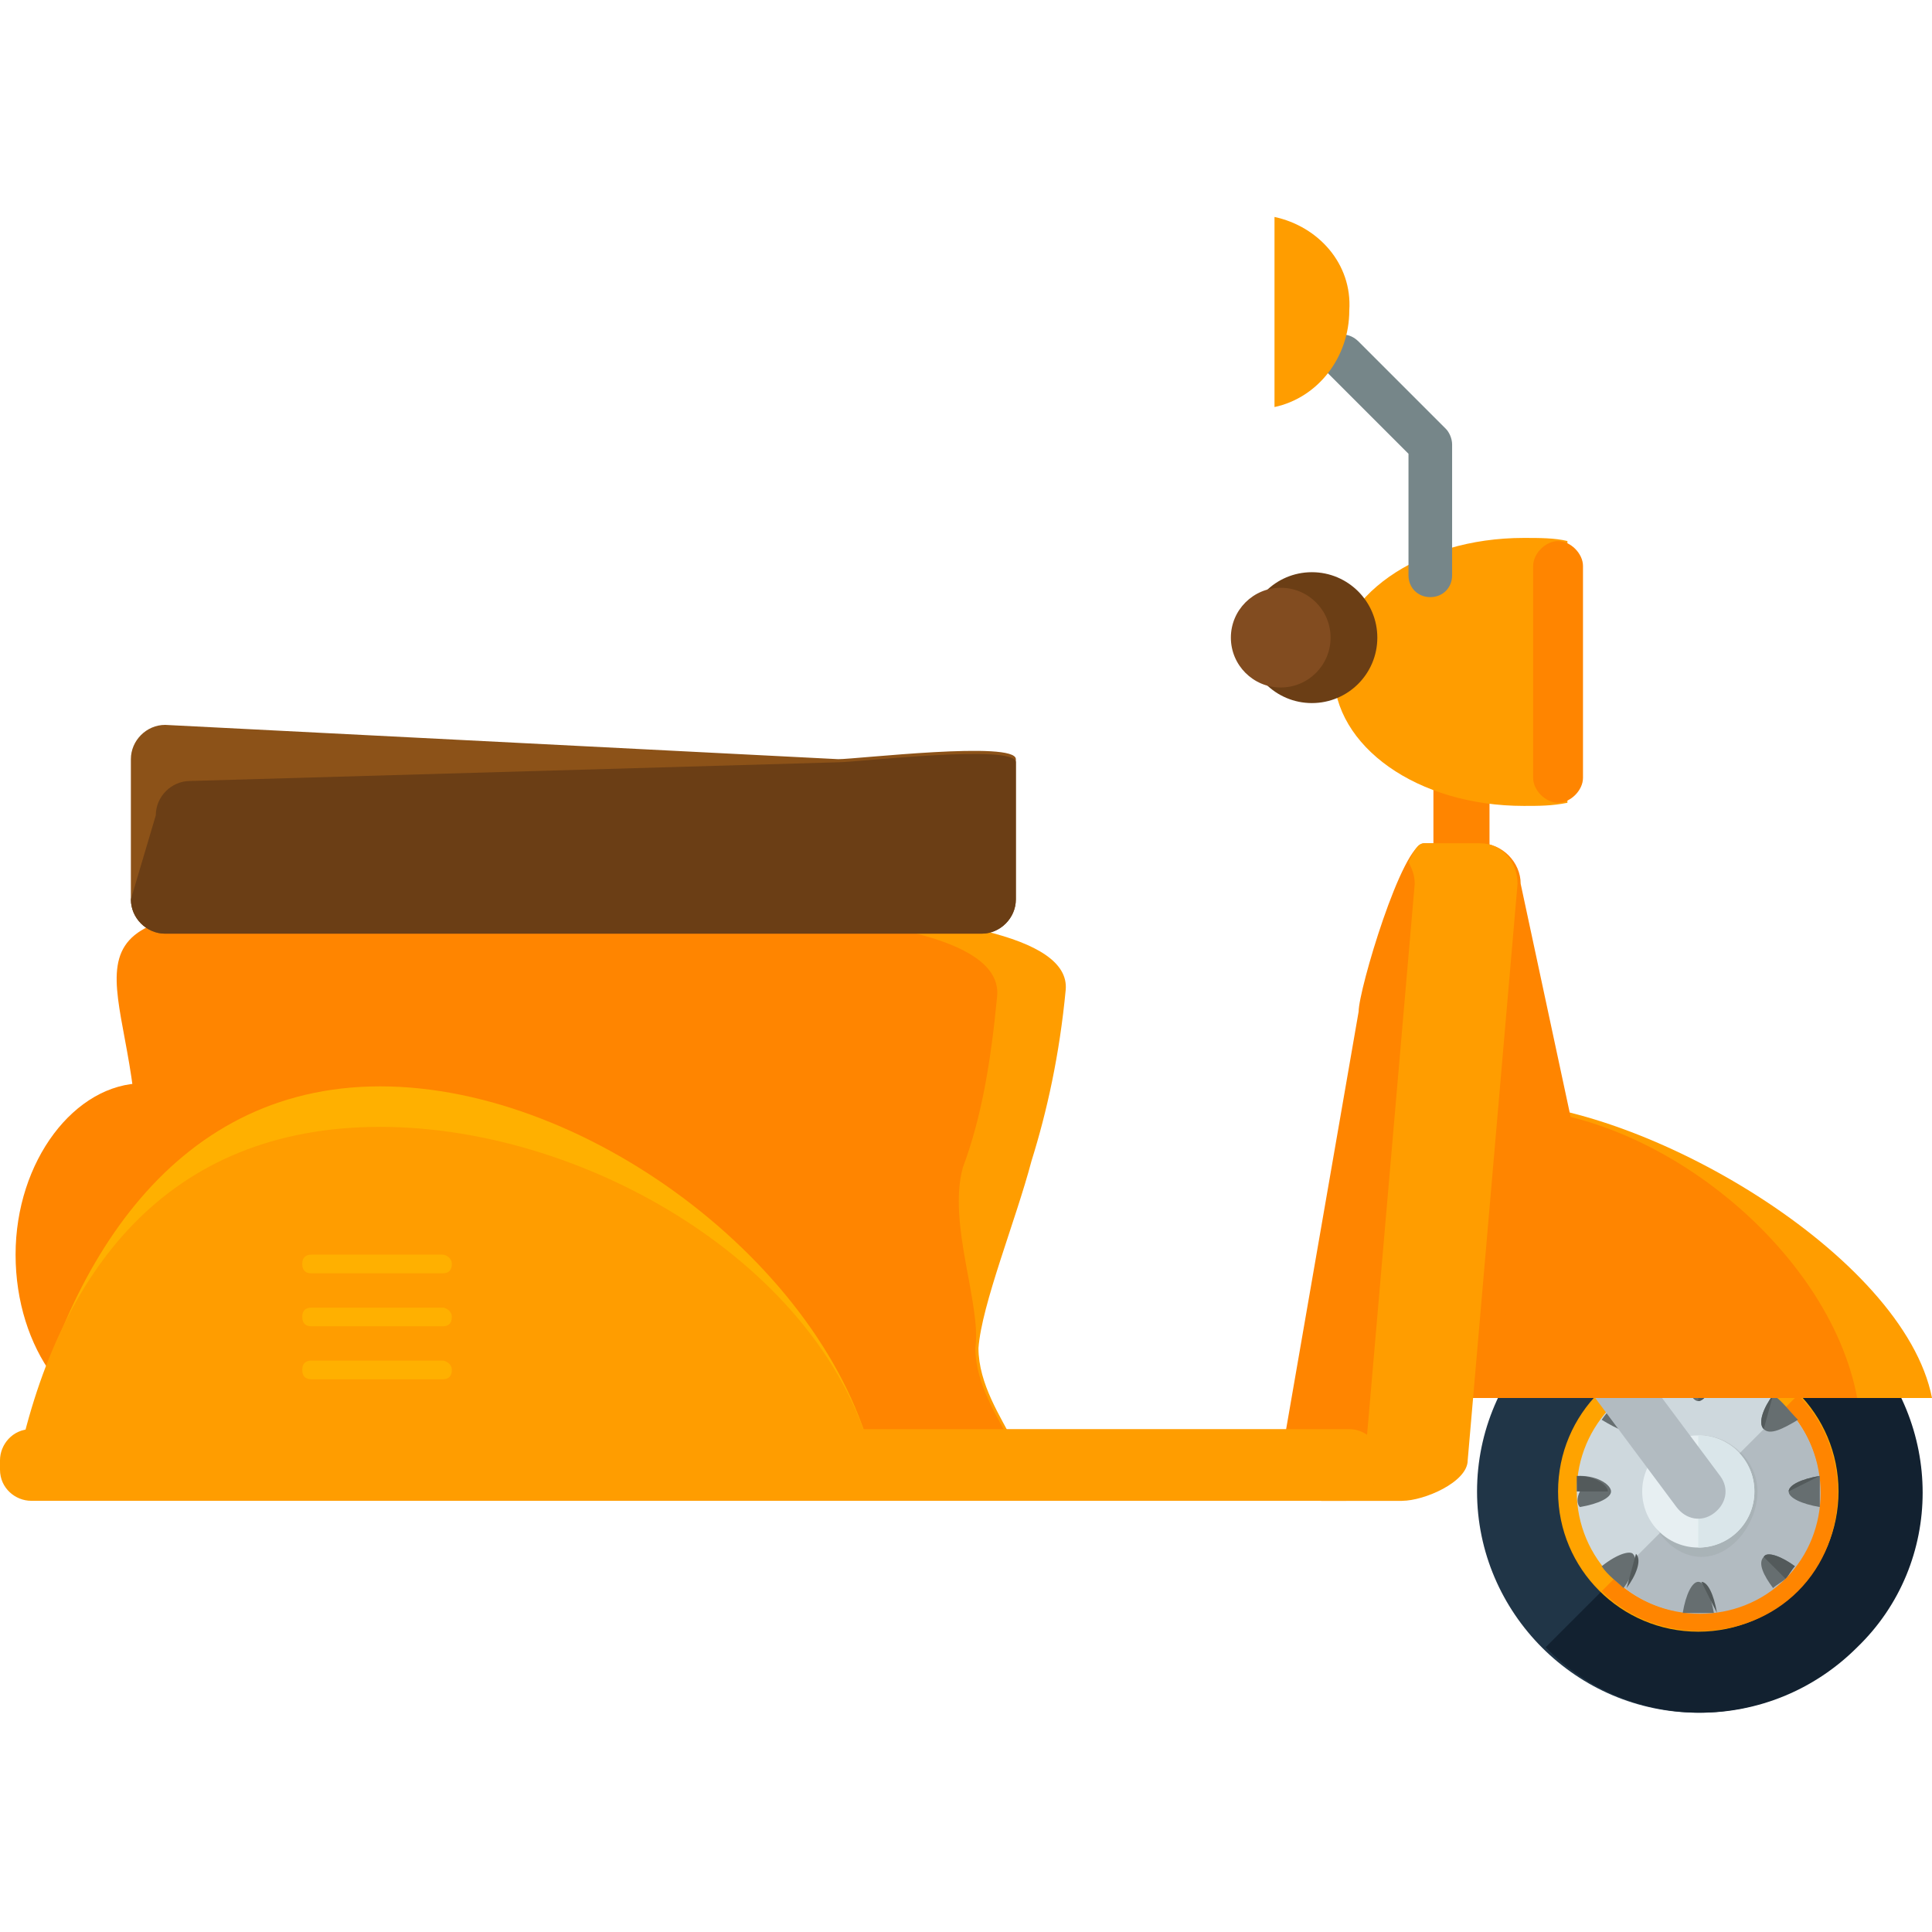
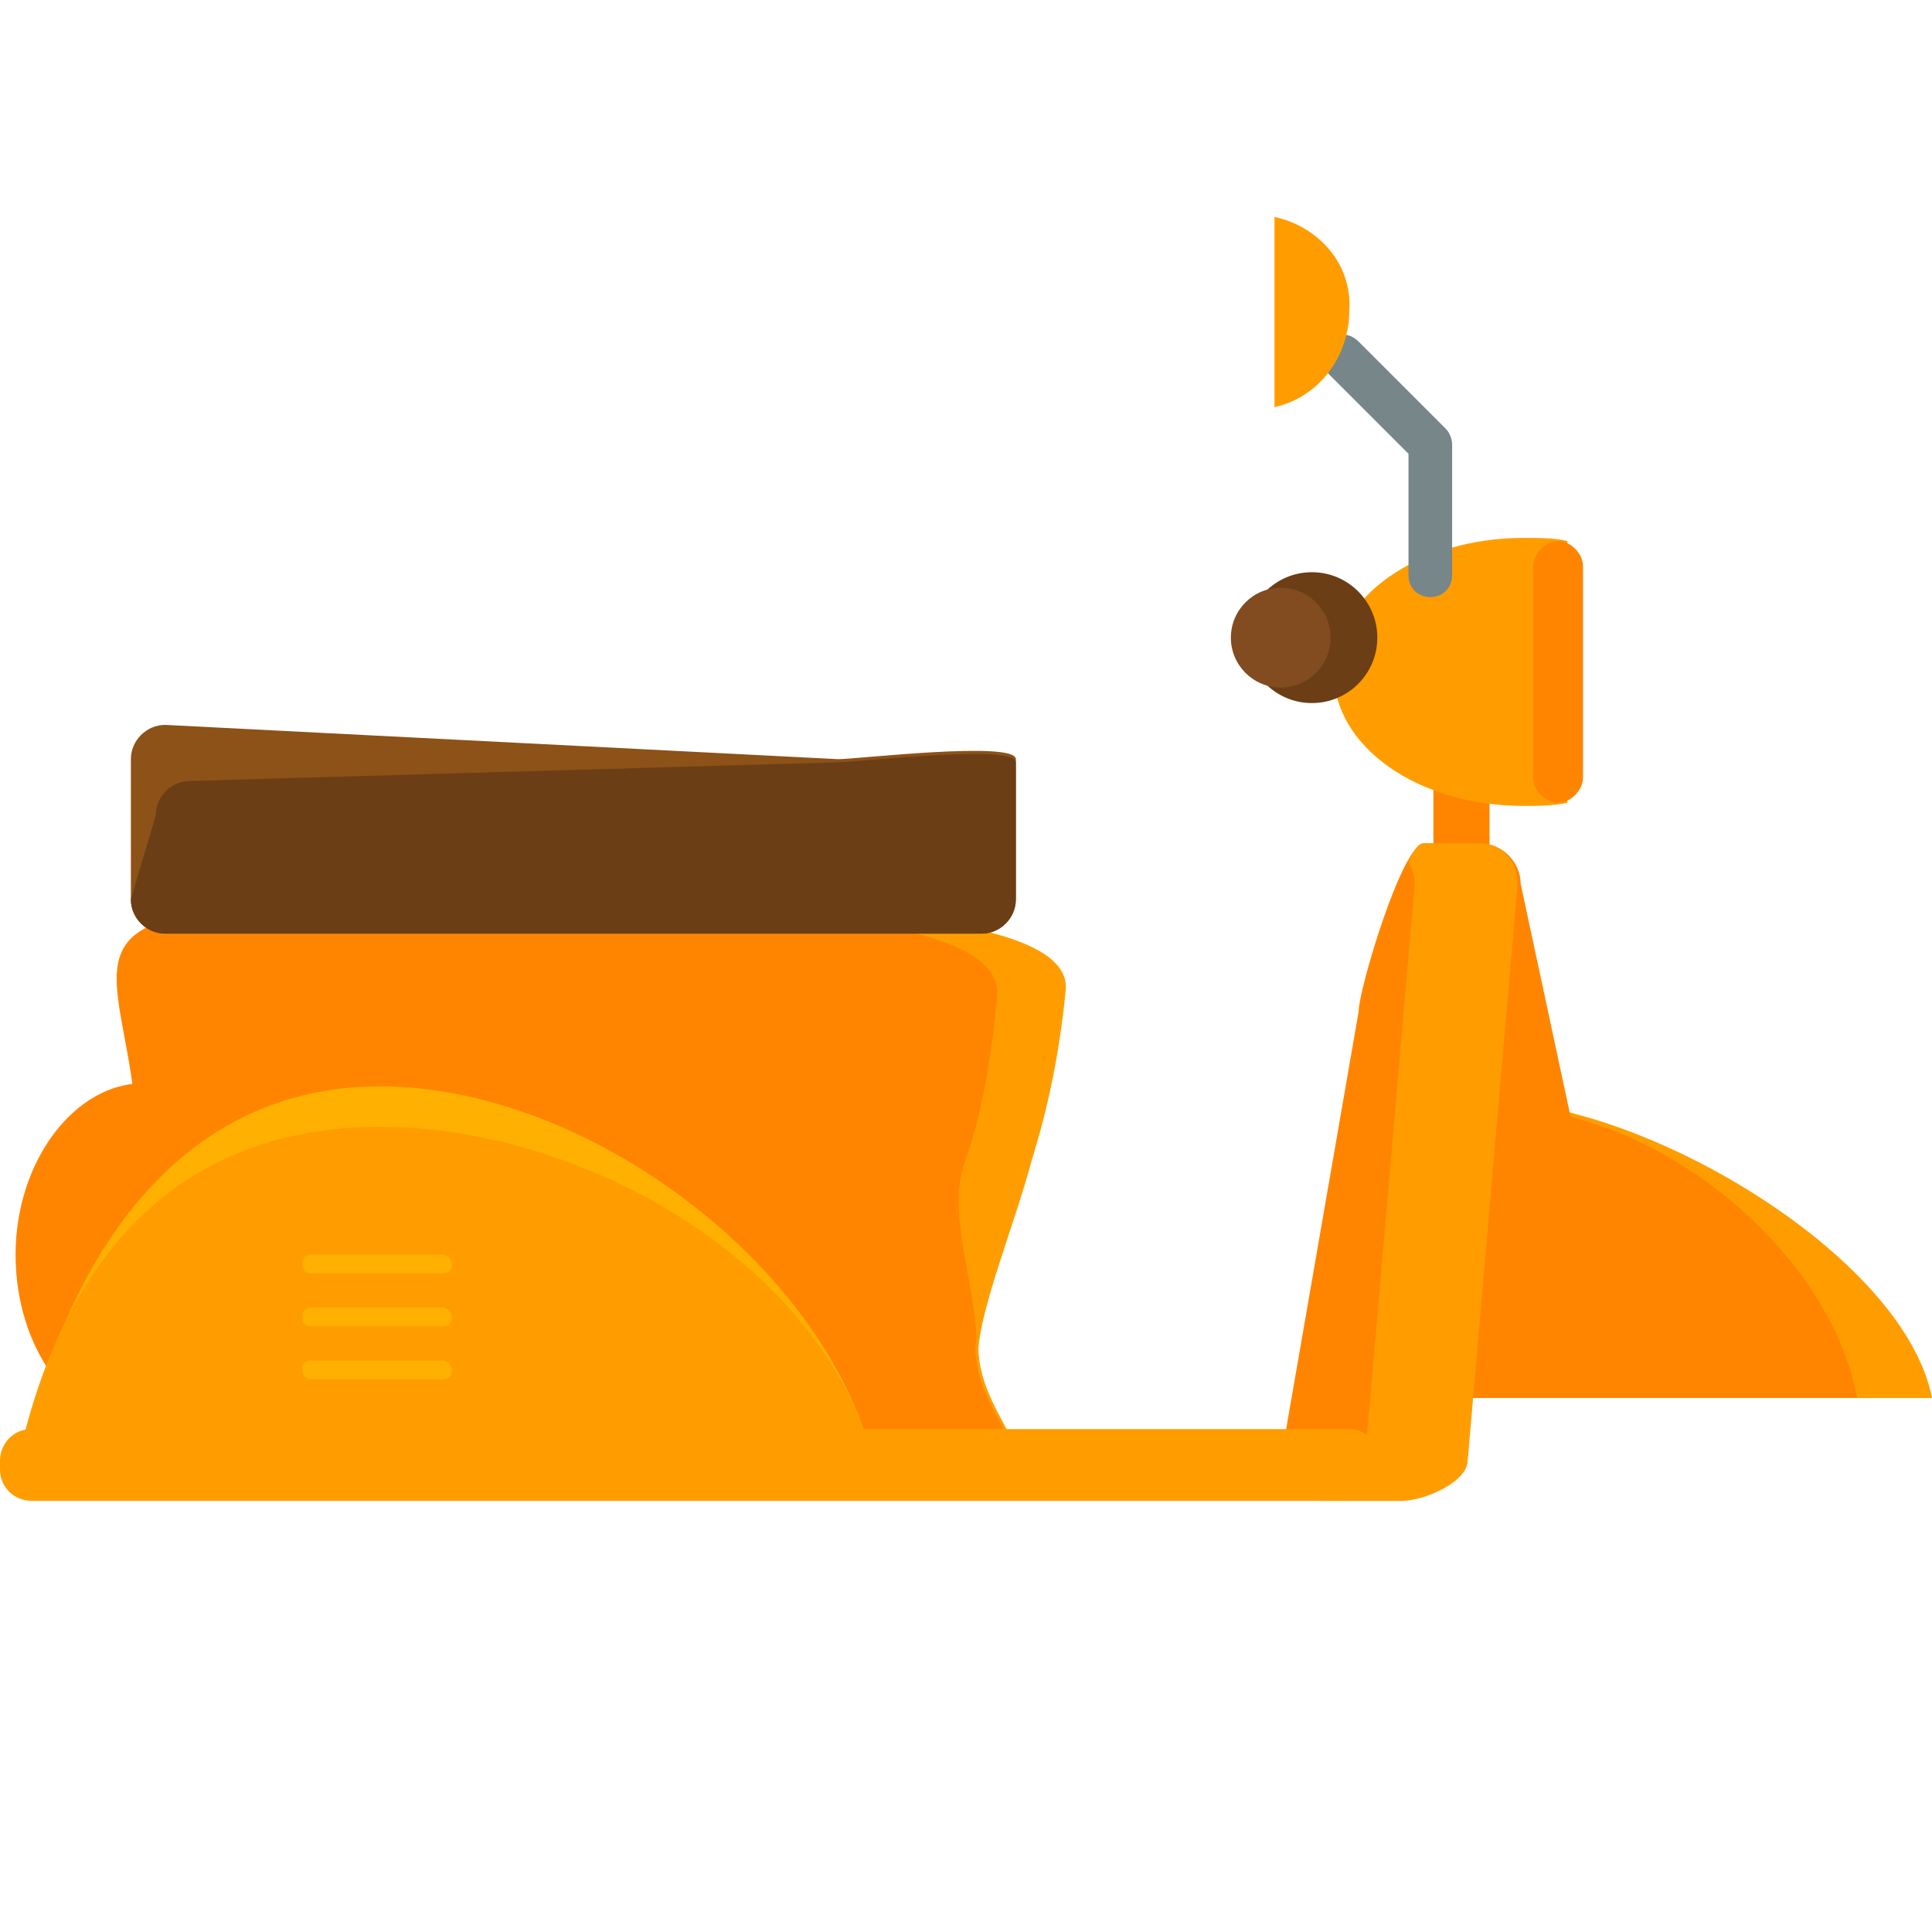
- <svg xmlns="http://www.w3.org/2000/svg" height="800px" width="800px" version="1.1" id="Layer_1" viewBox="0 0 496 496" xml:space="preserve">
-   <path style="fill:#FF9D00;" d="M264.8,298.1c4-12.8,7.2-27.2,8.8-44c2.4-28-132.8-20.8-198.4-20.8S36,251.7,36,294.9  s52.8,78.4,118.4,78.4c21.6,0,40.8-4,56.8-12c3.2,15.2,23.2,19.2,42.4,19.2c20.8,0-2.4-16-2.4-34.4  C252,334.9,260.8,313.3,264.8,298.1z" />
+ <svg xmlns="http://www.w3.org/2000/svg" width="100%" height="100%" viewBox="0 0 496 496" version="1.1" xml:space="preserve" style="fill-rule:evenodd;clip-rule:evenodd;stroke-linejoin:round;stroke-miterlimit:2;">
  <g>
-     <path style="fill:#FF8500;" d="M247.2,299.7c4.8-12.8,7.2-27.2,8.8-44c2.4-28-116-22.4-181.6-22.4s-39.2,18.4-39.2,61.6   s52.8,78.4,118.4,78.4c21.6,0,40.8-4,56.8-12c3.2,15.2,23.2,19.2,42.4,19.2c20.8,0-2.4-16-2.4-34.4   C252,334.9,243.2,314.1,247.2,299.7z" />
-     <path style="fill:#FF8500;" d="M382.4,233.3c0,4-3.2,7.2-7.2,7.2l0,0c-4,0-7.2-3.2-7.2-7.2v-36.8c0-4,3.2-7.2,7.2-7.2l0,0   c4,0,7.2,3.2,7.2,7.2V233.3z" />
-     <path style="fill:#FF8500;" d="M84.8,322.1c0,24-15.2,44-32.8,44H36.8c-18.4,0-32.8-20-32.8-44l0,0c0-24,15.2-44,32.8-44h14.4   C69.6,278.1,84.8,298.1,84.8,322.1L84.8,322.1z" />
+     <path d="M264.8,298.1C268.8,285.3 272,270.9 273.6,254.1C276,226.1 140.8,233.3 75.2,233.3C9.6,233.3 36,251.7 36,294.9C36,338.1 88.8,373.3 154.4,373.3C176,373.3 195.2,369.3 211.2,361.3C214.4,376.5 234.4,380.5 253.6,380.5C274.4,380.5 251.2,364.5 251.2,346.1C252,334.9 260.8,313.3 264.8,298.1Z" style="fill:#ff9d00;fill-rule:nonzero;" />
  </g>
-   <path style="fill:#203547;" d="M492.8,382.9c0,31.2-25.6,56.8-56.8,56.8s-56.8-25.6-56.8-56.8s25.6-56.8,56.8-56.8  C468,326.1,492.8,351.7,492.8,382.9z" />
-   <path style="fill:#122130;" d="M476.8,342.9c22.4,22.4,22.4,58.4,0,80c-22.4,22.4-58.4,22.4-80,0" />
-   <circle style="fill:#FFA300;" cx="436" cy="382.9" r="36" />
-   <path style="fill:#FF8500;" d="M461.6,358.1c13.6,13.6,13.6,36.8,0,50.4s-36.8,13.6-50.4,0" />
-   <circle style="fill:#CED8DD;" cx="436" cy="382.9" r="31.2" />
-   <path style="fill:#B2BBC1;" d="M458.4,361.3c12,12,12,32,0,44s-32,12-44,0" />
-   <path style="opacity:0.2;fill:#888F91;enable-background:new    ;" d="M451.2,382.9c0,8-6.4,16.8-14.4,16.8s-14.4-8.8-14.4-16.8  s6.4-14.4,14.4-14.4C444,368.5,451.2,374.9,451.2,382.9z" />
-   <circle style="fill:#E7EFF2;" cx="436" cy="382.9" r="14.4" />
-   <path style="fill:#DAE6EA;" d="M436,368.5c8,0,14.4,6.4,14.4,14.4s-6.4,14.4-14.4,14.4" />
-   <path style="fill:#666E70;" d="M436,351.7c-1.6,0-3.2,0-4,0c0.8,4.8,2.4,8,4,8s4-3.2,4-8C439.2,351.7,437.6,351.7,436,351.7z" />
-   <path style="fill:#535A5B;" d="M436,359.7c1.6,0,4-3.2,4-8c-1.6,0-2.4,0-4,0" />
-   <path style="fill:#666E70;" d="M432,414.1c2.4,0,5.6,0,8,0c-0.8-4.8-2.4-8-4-8S432.8,409.3,432,414.1z" />
-   <path style="fill:#535A5B;" d="M440.8,414.1c-0.8-4.8-2.4-8-4-8" />
-   <path style="fill:#666E70;" d="M411.2,364.5c4,2.4,7.2,4,8.8,2.4c1.6-1.6,0-4.8-2.4-8.8C415.2,359.7,412.8,362.1,411.2,364.5z" />
-   <path style="fill:#535A5B;" d="M420,366.9c1.6-1.6,0-4.8-2.4-8.8" />
-   <path style="fill:#B2BBC1;" d="M441.6,378.9c2.4,3.2,1.6,7.2-1.6,9.6l0,0c-3.2,2.4-7.2,1.6-9.6-1.6L400,346.1  c-2.4-3.2-1.6-7.2,1.6-9.6l0,0c3.2-2.4,7.2-1.6,9.6,1.6L441.6,378.9z" />
-   <path style="fill:#666E70;" d="M460.8,402.1c-3.2-2.4-7.2-4-8-2.4c-1.6,1.6,0,4.8,2.4,8c0.8-0.8,2.4-1.6,3.2-2.4  S460,402.9,460.8,402.1z" />
-   <path style="fill:#535A5B;" d="M458.4,405.3c0.8-0.8,1.6-2.4,2.4-3.2c-3.2-2.4-7.2-4-8-2.4" />
-   <path style="fill:#666E70;" d="M405.6,386.9c4.8-0.8,8-2.4,8-4s-3.2-4-8-4c0,1.6,0,2.4,0,4C404.8,384.5,404.8,386.1,405.6,386.9z" />
-   <path style="fill:#535A5B;" d="M412.8,382.9c0-1.6-3.2-4-8-4c0,1.6,0,2.4,0,4" />
-   <path style="fill:#666E70;" d="M459.2,382.9c0,1.6,3.2,3.2,8,4c0-2.4,0-5.6,0-8C462.4,379.7,459.2,381.3,459.2,382.9z" />
-   <path style="fill:#535A5B;" d="M467.2,378.9c-4.8,0.8-8,2.4-8,4" />
-   <path style="fill:#666E70;" d="M411.2,402.1c1.6,2.4,4,4,5.6,5.6c2.4-3.2,4-7.2,2.4-8.8C418.4,398.1,415.2,398.9,411.2,402.1z" />
-   <path style="fill:#535A5B;" d="M417.6,407.7c2.4-3.2,4-7.2,2.4-8.8" />
-   <path style="fill:#666E70;" d="M455.2,358.1c-2.4,3.2-4,7.2-2.4,8.8c1.6,1.6,4.8,0,8.8-2.4C459.2,362.1,457.6,359.7,455.2,358.1z" />
-   <path style="fill:#535A5B;" d="M455.2,358.1c-2.4,3.2-4,7.2-2.4,8.8" />
-   <path d="M182.4,379.7c0,1.6-1.6,3.2-3.2,3.2h-152c-1.6,0-3.2-1.6-3.2-3.2l0,0c0-1.6,1.6-3.2,3.2-3.2H180  C181.6,376.5,182.4,378.1,182.4,379.7L182.4,379.7z" />
-   <path d="M36.8,377.3c0-36.8,29.6-67.2,67.2-67.2c36.8,0,67.2,29.6,67.2,67.2" />
-   <path style="fill:#8E8E8E;" d="M172.8,377.3h-5.6c0-35.2-28.8-64-64-64s-64,28.8-64,64h-5.6c0-38.4,31.2-69.6,69.6-69.6  S172.8,338.9,172.8,377.3z" />
-   <path style="fill:#FF9D00;" d="M496,358.9c-7.2-36.8-74.4-76-112.8-76c-39.2,0-12.8,39.2-20,76H496z" />
-   <path style="fill:#FF8500;" d="M476.8,358.9c-7.2-38.4-52-74.4-91.2-74.4s-34.4,36-42.4,74.4H476.8z" />
-   <path style="fill:#8C5218;" d="M260.8,230.9c0,4.8-4,8.8-8.8,8.8H42.4c-4.8,0-8.8-4-8.8-8.8v-36c0-4.8,4-8.8,8.8-8.8l172.8,8.8  c4.8,0,45.6-4.8,45.6,0L260.8,230.9L260.8,230.9z" />
-   <path style="fill:#6B3E15;" d="M260.8,230.9c0,4.8-4,8.8-8.8,8.8H42.4c-4.8,0-8.8-4-8.8-8.8l6.4-21.6c0-4.8,4-8.8,8.8-8.8l166.4-4.8  c4.8,0,45.6-4.8,45.6,0V230.9z" />
-   <path style="fill:#FF8500;" d="M404.8,294.1c0,5.6-39.2,91.2-44.8,91.2h-20.8c-5.6,0-10.4-4.8-10.4-10.4l20-115.2  c0-5.6,11.2-43.2,16.8-43.2H380c5.6,0,10.4,4.8,10.4,10.4L404.8,294.1z" />
-   <path style="fill:#FF9D00;" d="M380,216.5h-14.4c-1.6,0-2.4,1.6-4,4.8c0.8,1.6,1.6,3.2,1.6,5.6l-12.8,148c0,4.8-7.2,8.8-13.6,9.6  c0.8,0,1.6,0.8,2.4,0.8H360c5.6,0,16.8-4.8,16.8-10.4l12.8-148C389.6,221.3,385.6,216.5,380,216.5z" />
-   <path style="fill:#FFB000;" d="M224.8,378.1c-10.4-51.2-72.8-99.2-127.2-99.2s-82.4,48-92.8,99.2L224.8,378.1L224.8,378.1z" />
  <g>
-     <path style="fill:#FF9D00;" d="M224.8,378.1c-10.4-51.2-72.8-88.8-127.2-88.8S14.4,326.1,4,378.1H224.8z" />
-     <path style="fill:#FF9D00;" d="M353.6,377.3c0,4-3.2,8-8,8H8c-4,0-8-3.2-8-8v-2.4c0-4,3.2-8,8-8h338.4c4,0,8,3.2,8,8v2.4H353.6z" />
-     <path style="fill:#FF9D00;" d="M402.4,138.9c-3.2-0.8-7.2-0.8-11.2-0.8c-27.2,0-48.8,15.2-48.8,34.4c0,19.2,21.6,34.4,48.8,34.4   c4,0,7.2,0,11.2-0.8V138.9z" />
+     <path d="M247.2,299.7C252,286.9 254.4,272.5 256,255.7C258.4,227.7 140,233.3 74.4,233.3C8.8,233.3 35.2,251.7 35.2,294.9C35.2,338.1 88,373.3 153.6,373.3C175.2,373.3 194.4,369.3 210.4,361.3C213.6,376.5 233.6,380.5 252.8,380.5C273.6,380.5 250.4,364.5 250.4,346.1C252,334.9 243.2,314.1 247.2,299.7Z" style="fill:#ff8500;fill-rule:nonzero;" />
+     <path d="M382.4,233.3C382.4,237.3 379.2,240.5 375.2,240.5C371.2,240.5 368,237.3 368,233.3L368,196.5C368,192.5 371.2,189.3 375.2,189.3C379.2,189.3 382.4,192.5 382.4,196.5L382.4,233.3Z" style="fill:#ff8500;fill-rule:nonzero;" />
+     <path d="M84.8,322.1C84.8,346.1 69.6,366.1 52,366.1L36.8,366.1C18.4,366.1 4,346.1 4,322.1C4,298.1 19.2,278.1 36.8,278.1L51.2,278.1C69.6,278.1 84.8,298.1 84.8,322.1Z" style="fill:#ff8500;fill-rule:nonzero;" />
  </g>
-   <path style="fill:#FF8500;" d="M406.4,199.7c0,3.2-3.2,6.4-6.4,6.4l0,0c-3.2,0-6.4-3.2-6.4-6.4v-54.4c0-3.2,3.2-6.4,6.4-6.4l0,0  c3.2,0,6.4,3.2,6.4,6.4V199.7z" />
  <g>
-     <path style="fill:#FFB000;" d="M116,324.5c0,1.6-0.8,2.4-2.4,2.4H80c-1.6,0-2.4-0.8-2.4-2.4l0,0c0-1.6,0.8-2.4,2.4-2.4h33.6   C114.4,322.1,116,322.9,116,324.5L116,324.5z" />
-     <path style="fill:#FFB000;" d="M116,338.1c0,1.6-0.8,2.4-2.4,2.4H80c-1.6,0-2.4-0.8-2.4-2.4l0,0c0-1.6,0.8-2.4,2.4-2.4h33.6   C114.4,335.7,116,336.5,116,338.1L116,338.1z" />
-     <path style="fill:#FFB000;" d="M116,351.7c0,1.6-0.8,2.4-2.4,2.4H80c-1.6,0-2.4-0.8-2.4-2.4l0,0c0-1.6,0.8-2.4,2.4-2.4h33.6   C114.4,349.3,116,350.1,116,351.7L116,351.7z" />
+     <g>
+       <path d="M182.4,379.7C182.4,381.3 180.8,382.9 179.2,382.9L27.2,382.9C25.6,382.9 24,381.3 24,379.7C24,378.1 25.6,376.5 27.2,376.5L180,376.5C181.6,376.5 182.4,378.1 182.4,379.7Z" style="fill-rule:nonzero;" />
+     </g>
+     <g>
+       <path d="M36.8,377.3C36.8,340.5 66.4,310.1 104,310.1C140.8,310.1 171.2,339.7 171.2,377.3" style="fill-rule:nonzero;" />
+     </g>
+     <g>
+       <path d="M172.8,377.3L167.2,377.3C167.2,342.1 138.4,313.3 103.2,313.3C68,313.3 39.2,342.1 39.2,377.3L33.6,377.3C33.6,338.9 64.8,307.7 103.2,307.7C141.6,307.7 172.8,338.9 172.8,377.3Z" style="fill:#8e8e8e;fill-rule:nonzero;" />
+     </g>
  </g>
-   <circle style="fill:#6B3E15;" cx="336.8" cy="163.7" r="16.8" />
-   <circle style="fill:#824C20;" cx="328.8" cy="163.7" r="12.8" />
-   <path style="fill:#768689;" d="M367.2,153.3c-3.2,0-5.6-2.4-5.6-5.6v-31.2l-20.8-20.8c-2.4-2.4-2.4-5.6,0-8s5.6-2.4,8,0l22.4,22.4  c0.8,0.8,1.6,2.4,1.6,4v33.6C372.8,150.9,370.4,153.3,367.2,153.3z" />
-   <path style="fill:#FF9D00;" d="M327.2,55.7v48.8c11.2-2.4,19.2-12.8,19.2-24.8C347.2,67.7,338.4,58.1,327.2,55.7z" />
+   <g>
+     <path d="M496,358.9C488.8,322.1 421.6,282.9 383.2,282.9C344,282.9 370.4,322.1 363.2,358.9L496,358.9Z" style="fill:#ff9d00;fill-rule:nonzero;" />
+   </g>
+   <g>
+     <path d="M476.8,358.9C469.6,320.5 424.8,284.5 385.6,284.5C346.4,284.5 351.2,320.5 343.2,358.9L476.8,358.9Z" style="fill:#ff8500;fill-rule:nonzero;" />
+   </g>
+   <g>
+     <path d="M260.8,230.9C260.8,235.7 256.8,239.7 252,239.7L42.4,239.7C37.6,239.7 33.6,235.7 33.6,230.9L33.6,194.9C33.6,190.1 37.6,186.1 42.4,186.1L215.2,194.9C220,194.9 260.8,190.1 260.8,194.9L260.8,230.9Z" style="fill:#8c5218;fill-rule:nonzero;" />
+   </g>
+   <g>
+     <path d="M260.8,230.9C260.8,235.7 256.8,239.7 252,239.7L42.4,239.7C37.6,239.7 33.6,235.7 33.6,230.9L40,209.3C40,204.5 44,200.5 48.8,200.5L215.2,195.7C220,195.7 260.8,190.9 260.8,195.7L260.8,230.9Z" style="fill:#6b3e15;fill-rule:nonzero;" />
+   </g>
+   <g>
+     <path d="M404.8,294.1C404.8,299.7 365.6,385.3 360,385.3L339.2,385.3C333.6,385.3 328.8,380.5 328.8,374.9L348.8,259.7C348.8,254.1 360,216.5 365.6,216.5L380,216.5C385.6,216.5 390.4,221.3 390.4,226.9L404.8,294.1Z" style="fill:#ff8500;fill-rule:nonzero;" />
+   </g>
+   <g>
+     <path d="M380,216.5L365.6,216.5C364,216.5 363.2,218.1 361.6,221.3C362.4,222.9 363.2,224.5 363.2,226.9L350.4,374.9C350.4,379.7 343.2,383.7 336.8,384.5C337.6,384.5 338.4,385.3 339.2,385.3L360,385.3C365.6,385.3 376.8,380.5 376.8,374.9L389.6,226.9C389.6,221.3 385.6,216.5 380,216.5Z" style="fill:#ff9d00;fill-rule:nonzero;" />
+   </g>
+   <g>
+     <path d="M224.8,378.1C214.4,326.9 152,278.9 97.6,278.9C43.2,278.9 15.2,326.9 4.8,378.1L224.8,378.1Z" style="fill:#ffb000;fill-rule:nonzero;" />
+   </g>
+   <g>
+     <path d="M224.8,378.1C214.4,326.9 152,289.3 97.6,289.3C43.2,289.3 14.4,326.1 4,378.1L224.8,378.1Z" style="fill:#ff9d00;fill-rule:nonzero;" />
+     <path d="M353.6,377.3C353.6,381.3 350.4,385.3 345.6,385.3L8,385.3C4,385.3 0,382.1 0,377.3L0,374.9C0,370.9 3.2,366.9 8,366.9L346.4,366.9C350.4,366.9 354.4,370.1 354.4,374.9L354.4,377.3L353.6,377.3Z" style="fill:#ff9d00;fill-rule:nonzero;" />
+     <path d="M402.4,138.9C399.2,138.1 395.2,138.1 391.2,138.1C364,138.1 342.4,153.3 342.4,172.5C342.4,191.7 364,206.9 391.2,206.9C395.2,206.9 398.4,206.9 402.4,206.1L402.4,138.9Z" style="fill:#ff9d00;fill-rule:nonzero;" />
+   </g>
+   <g>
+     <path d="M406.4,199.7C406.4,202.9 403.2,206.1 400,206.1C396.8,206.1 393.6,202.9 393.6,199.7L393.6,145.3C393.6,142.1 396.8,138.9 400,138.9C403.2,138.9 406.4,142.1 406.4,145.3L406.4,199.7Z" style="fill:#ff8500;fill-rule:nonzero;" />
+   </g>
+   <g>
+     <path d="M116,324.5C116,326.1 115.2,326.9 113.6,326.9L80,326.9C78.4,326.9 77.6,326.1 77.6,324.5C77.6,322.9 78.4,322.1 80,322.1L113.6,322.1C114.4,322.1 116,322.9 116,324.5Z" style="fill:#ffb000;fill-rule:nonzero;" />
+     <path d="M116,338.1C116,339.7 115.2,340.5 113.6,340.5L80,340.5C78.4,340.5 77.6,339.7 77.6,338.1C77.6,336.5 78.4,335.7 80,335.7L113.6,335.7C114.4,335.7 116,336.5 116,338.1Z" style="fill:#ffb000;fill-rule:nonzero;" />
+     <path d="M116,351.7C116,353.3 115.2,354.1 113.6,354.1L80,354.1C78.4,354.1 77.6,353.3 77.6,351.7C77.6,350.1 78.4,349.3 80,349.3L113.6,349.3C114.4,349.3 116,350.1 116,351.7Z" style="fill:#ffb000;fill-rule:nonzero;" />
+   </g>
+   <g>
+     <circle cx="336.8" cy="163.7" r="16.8" style="fill:#6b3e15;" />
+   </g>
+   <g>
+     <circle cx="328.8" cy="163.7" r="12.8" style="fill:#824c20;" />
+   </g>
+   <g>
+     <path d="M367.2,153.3C364,153.3 361.6,150.9 361.6,147.7L361.6,116.5L340.8,95.7C338.4,93.3 338.4,90.1 340.8,87.7C343.2,85.3 346.4,85.3 348.8,87.7L371.2,110.1C372,110.9 372.8,112.5 372.8,114.1L372.8,147.7C372.8,150.9 370.4,153.3 367.2,153.3Z" style="fill:#768689;fill-rule:nonzero;" />
+   </g>
+   <g>
+     <path d="M327.2,55.7L327.2,104.5C338.4,102.1 346.4,91.7 346.4,79.7C347.2,67.7 338.4,58.1 327.2,55.7Z" style="fill:#ff9d00;fill-rule:nonzero;" />
+   </g>
</svg>
